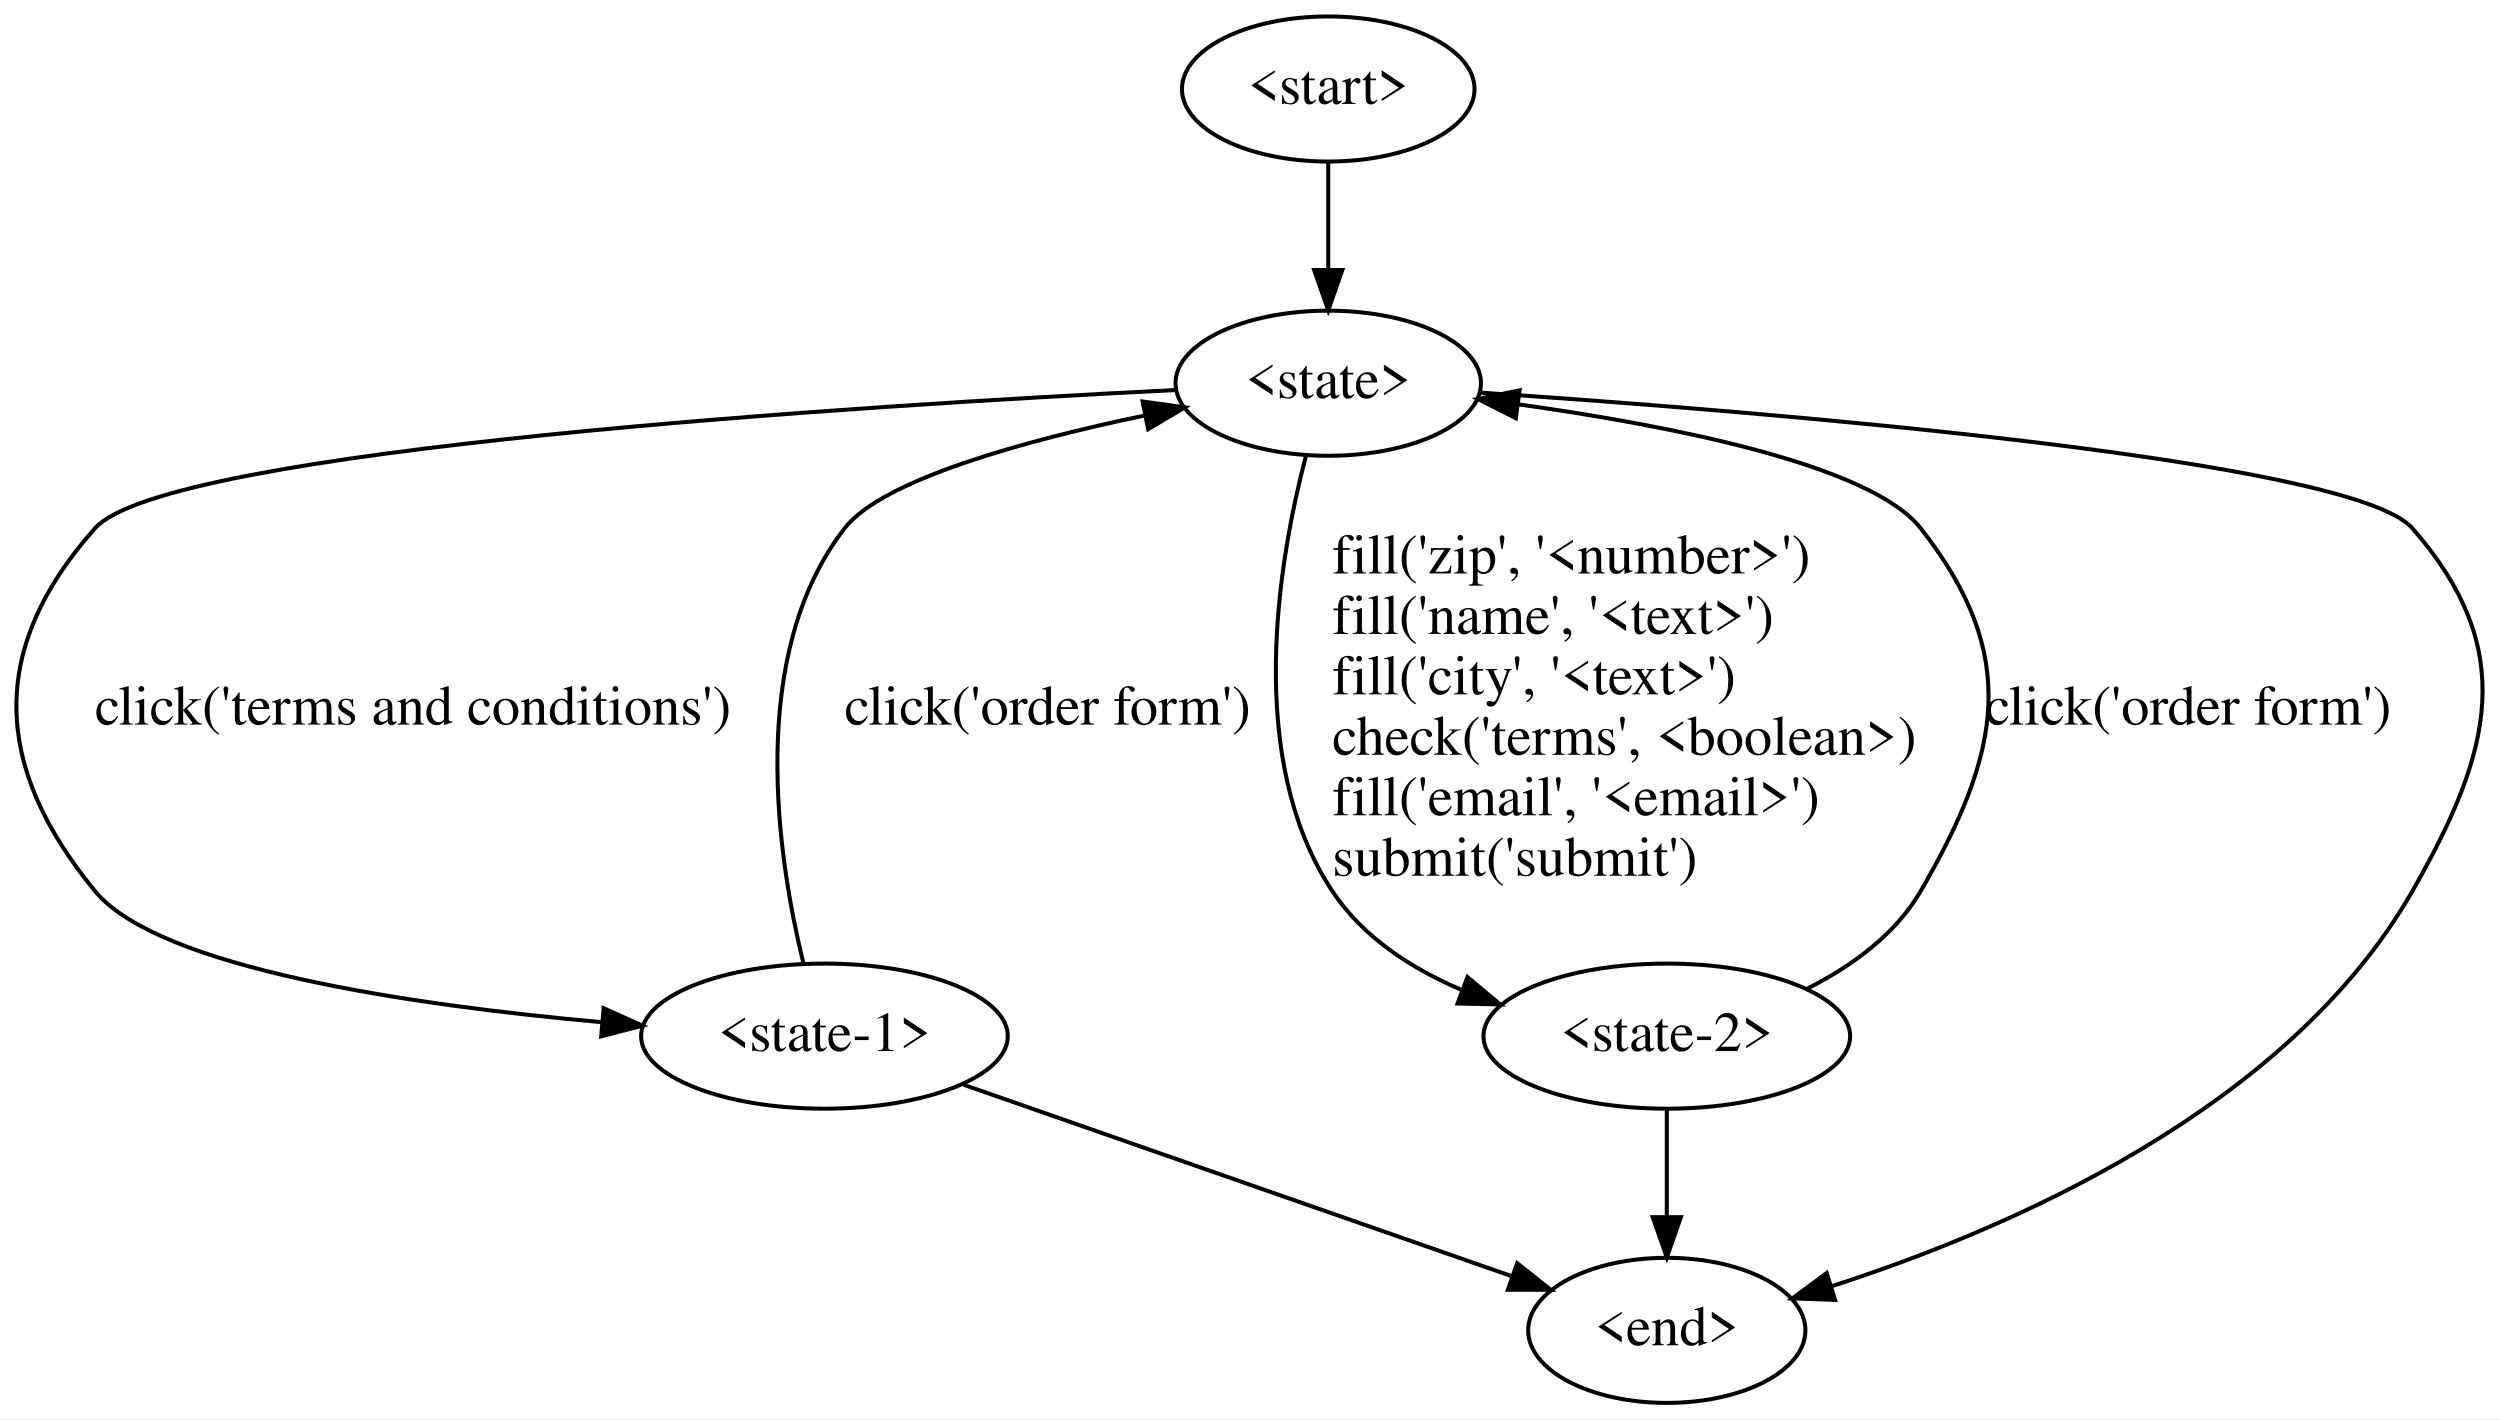
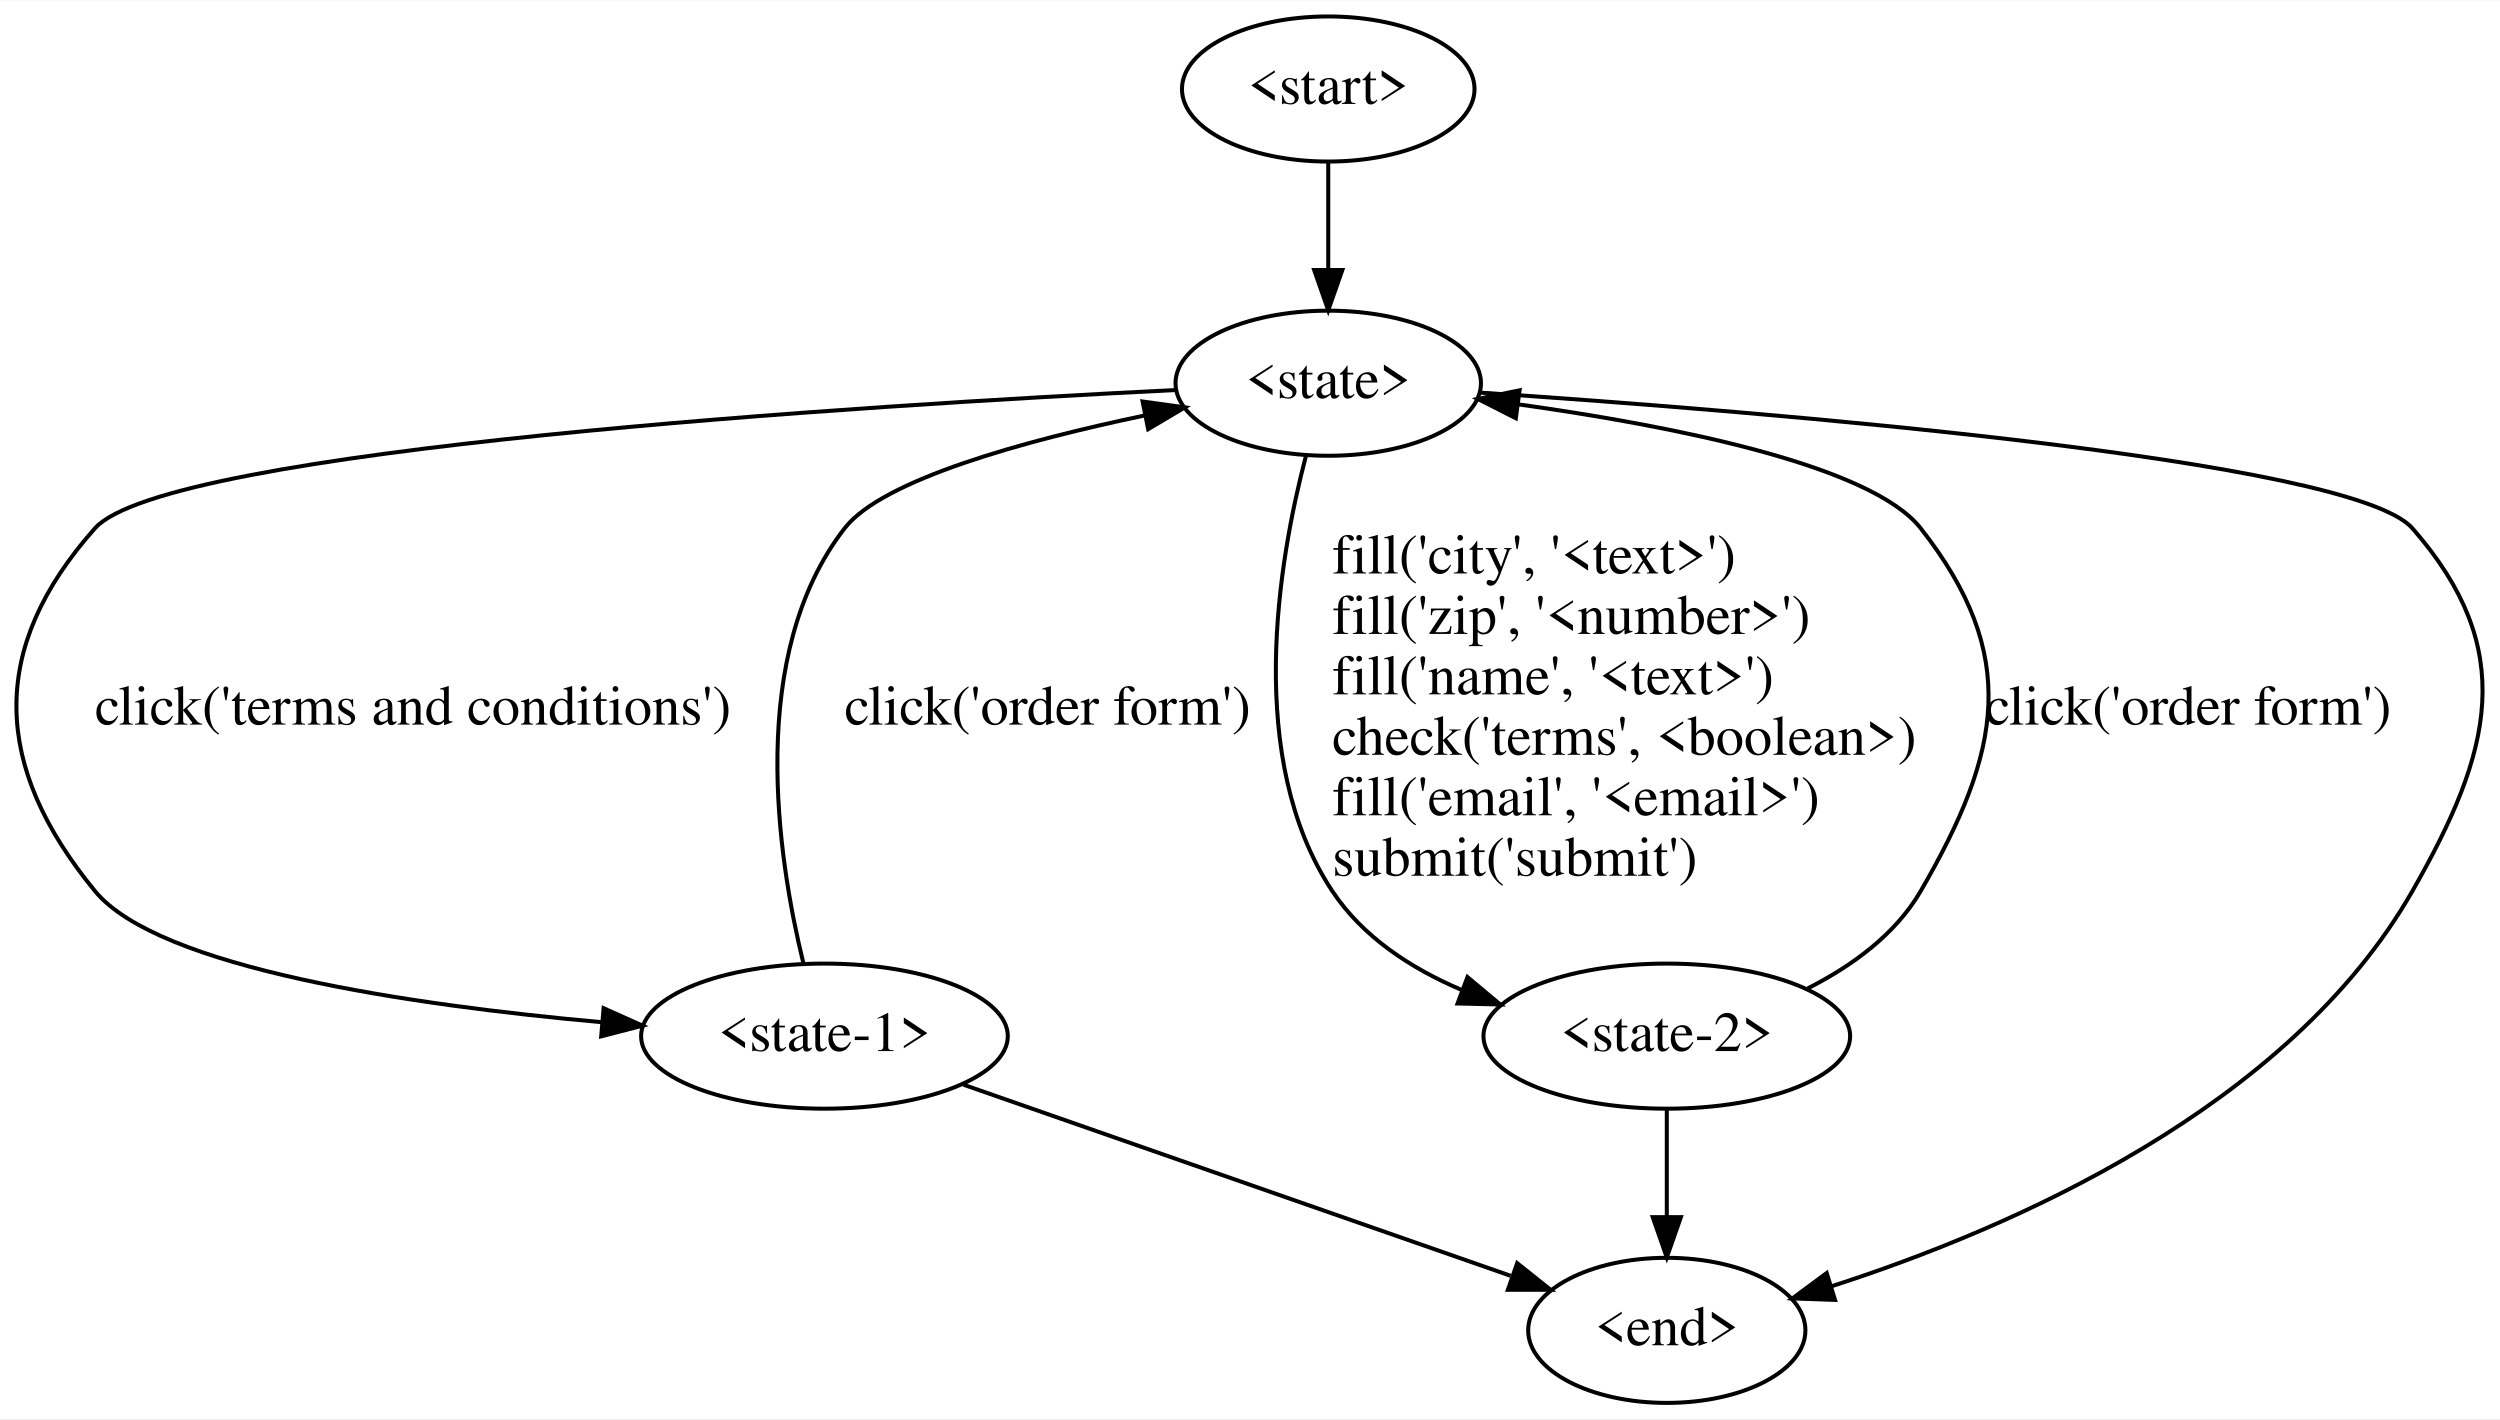
<svg xmlns="http://www.w3.org/2000/svg" width="620pt" height="352pt" viewBox="0.00 0.00 620.29 352.00">
  <g id="graph0" class="graph" transform="scale(1 1) rotate(0) translate(4 348)">
    <polygon fill="#ffffff" stroke="transparent" points="-4,4 -4,-348 616.286,-348 616.286,4 -4,4" />
    <g id="node1" class="node">
      <ellipse fill="none" stroke="#000000" cx="325.559" cy="-326" rx="36.294" ry="18" />
      <text text-anchor="middle" x="325.559" y="-322.3" font-family="Times,serif" font-size="14.00" fill="#000000">&lt;start&gt;</text>
    </g>
    <g id="node2" class="node">
      <ellipse fill="none" stroke="#000000" cx="325.559" cy="-253" rx="37.894" ry="18" />
      <text text-anchor="middle" x="325.559" y="-249.3" font-family="Times,serif" font-size="14.00" fill="#000000">&lt;state&gt;</text>
    </g>
    <g id="edge1" class="edge">
      <path fill="none" stroke="#000000" d="M325.559,-307.955C325.559,-299.883 325.559,-290.176 325.559,-281.182" />
      <polygon fill="#000000" stroke="#000000" points="329.059,-281.09 325.559,-271.09 322.059,-281.09 329.059,-281.09" />
    </g>
    <g id="node3" class="node">
      <ellipse fill="none" stroke="#000000" cx="200.559" cy="-91" rx="45.492" ry="18" />
      <text text-anchor="middle" x="200.559" y="-87.3" font-family="Times,serif" font-size="14.00" fill="#000000">&lt;state-1&gt;</text>
    </g>
    <g id="edge2" class="edge">
      <path fill="none" stroke="#000000" d="M287.97,-251.326C210.145,-247.474 37.132,-236.762 19.559,-217 -7.022,-187.109 -5.817,-157.92 19.559,-127 35.276,-107.849 98.059,-98.698 145.306,-94.455" />
      <polygon fill="#000000" stroke="#000000" points="145.762,-97.929 155.431,-93.598 145.172,-90.954 145.762,-97.929" />
      <text text-anchor="start" x="19.559" y="-168.3" font-family="Times,serif" font-size="14.00" fill="#000000">click('terms and conditions')</text>
    </g>
    <g id="node4" class="node">
      <ellipse fill="none" stroke="#000000" cx="409.559" cy="-91" rx="45.492" ry="18" />
      <text text-anchor="middle" x="409.559" y="-87.3" font-family="Times,serif" font-size="14.00" fill="#000000">&lt;state-2&gt;</text>
    </g>
    <g id="edge3" class="edge">
      <path fill="none" stroke="#000000" d="M320.024,-234.96C313.159,-208.788 304.824,-159.834 326.559,-127 334.09,-115.624 346.065,-107.823 358.602,-102.481" />
      <polygon fill="#000000" stroke="#000000" points="360.108,-105.654 368.235,-98.857 357.643,-99.103 360.108,-105.654" />
-       <text text-anchor="start" x="326.559" y="-205.8" font-family="Times,serif" font-size="14.00" fill="#000000">fill('zip', '&lt;number&gt;')</text>
-       <text text-anchor="start" x="326.559" y="-190.8" font-family="Times,serif" font-size="14.00" fill="#000000">fill('name', '&lt;text&gt;')</text>
-       <text text-anchor="start" x="326.559" y="-175.8" font-family="Times,serif" font-size="14.00" fill="#000000">fill('city', '&lt;text&gt;')</text>
+       <text text-anchor="start" x="326.559" y="-205.8" font-family="Times,serif" font-size="14.00" fill="#000000">fill('city', '&lt;text&gt;')</text>
+       <text text-anchor="start" x="326.559" y="-190.8" font-family="Times,serif" font-size="14.00" fill="#000000">fill('zip', '&lt;number&gt;')</text>
+       <text text-anchor="start" x="326.559" y="-175.8" font-family="Times,serif" font-size="14.00" fill="#000000">fill('name', '&lt;text&gt;')</text>
      <text text-anchor="start" x="326.559" y="-160.8" font-family="Times,serif" font-size="14.00" fill="#000000">check('terms', &lt;boolean&gt;)</text>
      <text text-anchor="start" x="326.559" y="-145.8" font-family="Times,serif" font-size="14.00" fill="#000000">fill('email', '&lt;email&gt;')</text>
      <text text-anchor="start" x="326.559" y="-130.8" font-family="Times,serif" font-size="14.00" fill="#000000">submit('submit')</text>
    </g>
    <g id="node5" class="node">
      <ellipse fill="none" stroke="#000000" cx="409.559" cy="-18" rx="34.394" ry="18" />
      <text text-anchor="middle" x="409.559" y="-14.3" font-family="Times,serif" font-size="14.00" fill="#000000">&lt;end&gt;</text>
    </g>
    <g id="edge4" class="edge">
      <path fill="none" stroke="#000000" d="M363.147,-250.678C433.544,-245.943 579.549,-234.153 594.559,-217 620.901,-186.898 614.406,-161.729 594.559,-127 563.778,-73.138 494.84,-43.243 450.361,-28.915" />
      <polygon fill="#000000" stroke="#000000" points="451.303,-25.543 440.715,-25.927 449.232,-32.229 451.303,-25.543" />
    </g>
    <g id="edge5" class="edge">
      <path fill="none" stroke="#000000" d="M195.343,-109.044C188.833,-135.665 181.28,-185.685 205.559,-217 214.928,-229.085 250.205,-238.755 280.105,-245.017" />
      <polygon fill="#000000" stroke="#000000" points="279.499,-248.465 289.993,-247.008 280.881,-241.603 279.499,-248.465" />
      <text text-anchor="start" x="205.559" y="-168.3" font-family="Times,serif" font-size="14.00" fill="#000000">click('order form')</text>
    </g>
    <g id="edge6" class="edge">
      <path fill="none" stroke="#000000" d="M235.071,-78.945C272.428,-65.897 331.87,-45.136 370.805,-31.536" />
      <polygon fill="#000000" stroke="#000000" points="372.435,-34.674 380.721,-28.073 370.127,-28.066 372.435,-34.674" />
    </g>
    <g id="edge7" class="edge">
      <path fill="none" stroke="#000000" d="M444.518,-102.842C455.459,-108.386 466.299,-116.213 472.559,-127 492.636,-161.596 497.251,-185.531 472.559,-217 460.238,-232.702 410.77,-242.446 372.584,-247.774" />
      <polygon fill="#000000" stroke="#000000" points="372.101,-244.307 362.651,-249.097 373.026,-251.245 372.101,-244.307" />
      <text text-anchor="start" x="488.559" y="-168.3" font-family="Times,serif" font-size="14.00" fill="#000000">click('order form')</text>
    </g>
    <g id="edge8" class="edge">
      <path fill="none" stroke="#000000" d="M409.559,-72.955C409.559,-64.883 409.559,-55.176 409.559,-46.182" />
      <polygon fill="#000000" stroke="#000000" points="413.059,-46.09 409.559,-36.09 406.059,-46.09 413.059,-46.09" />
    </g>
  </g>
</svg>
